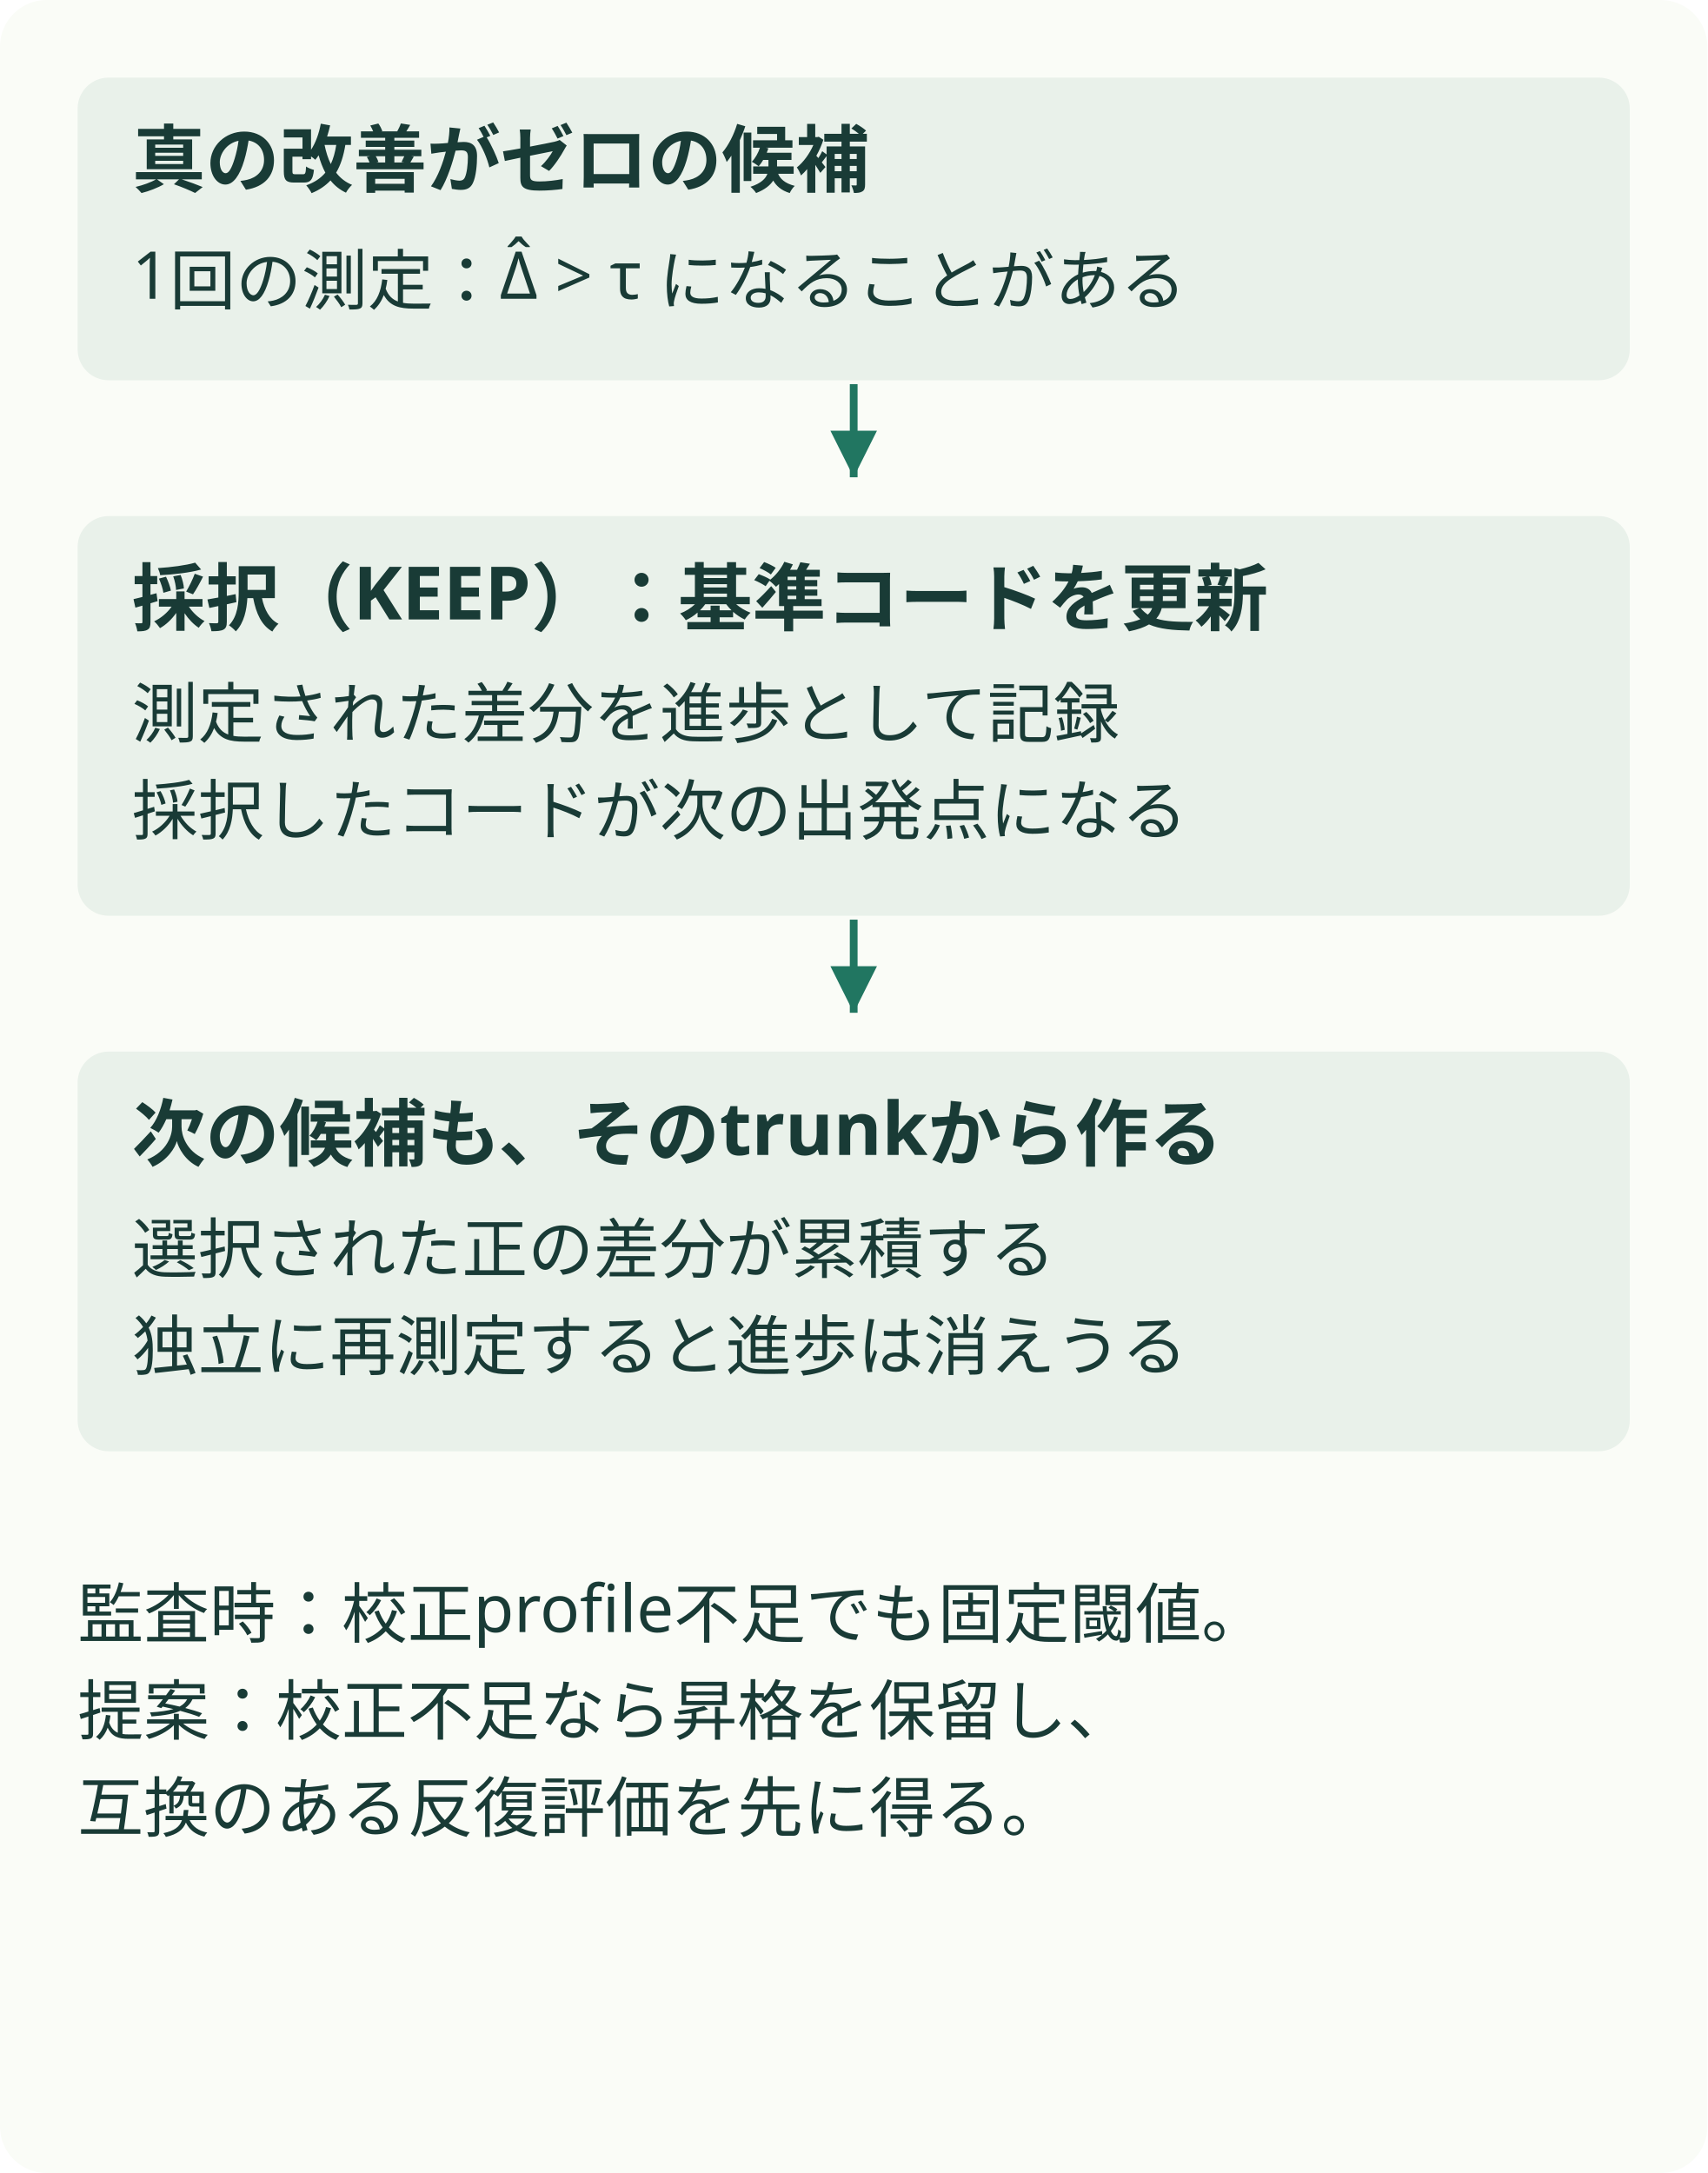
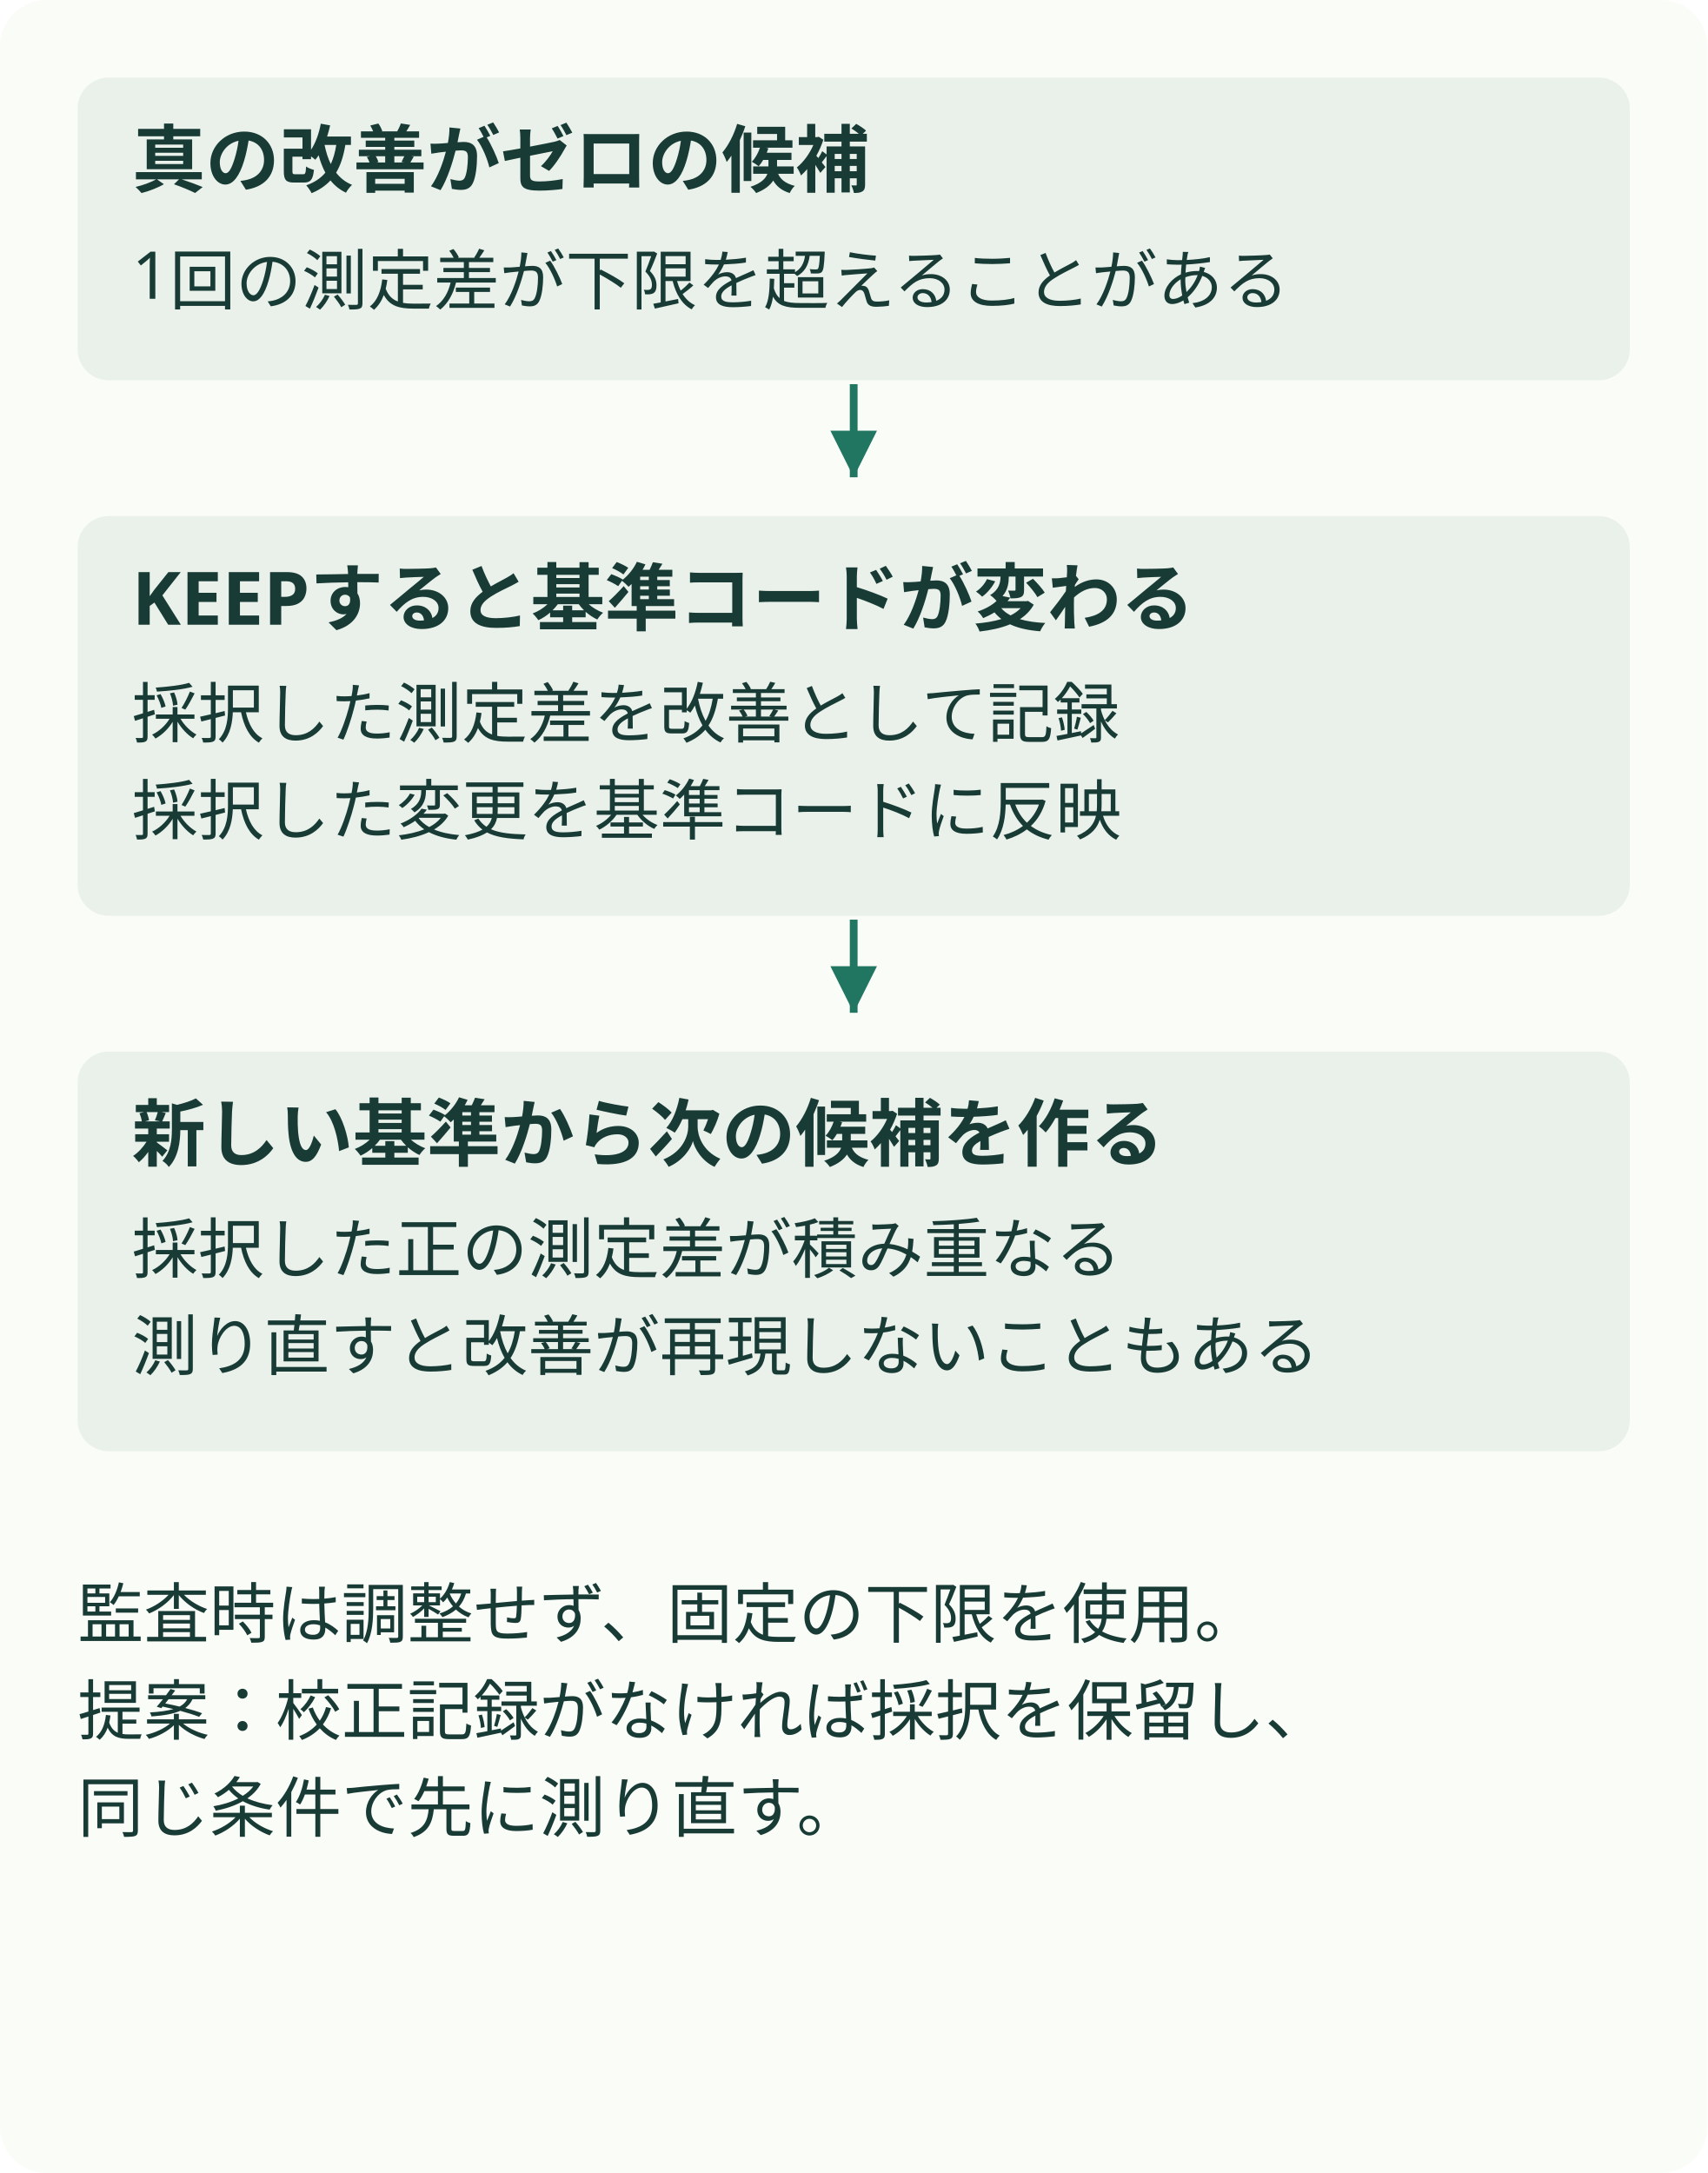
<svg xmlns="http://www.w3.org/2000/svg" viewBox="0 0 440 560" role="img" aria-labelledby="title desc">
  <defs>
    <marker id="arrow" markerWidth="8" markerHeight="8" refX="6" refY="3" orient="auto">
      <path d="M0,0 L6,3 L0,6" fill="#217661" />
    </marker>
  </defs>
  <rect width="440" height="560" rx="12" fill="#fafcf7" />
  <rect x="20" y="20" width="400" height="78" rx="8" fill="#e9f1ea" stroke="none" />
  <text x="34" y="48" font-family="sans-serif" font-size="19" font-weight="bold" fill="#193b36">真の改善がゼロの候補</text>
-   <text x="34" y="77" font-family="sans-serif" font-size="17" font-weight="normal" fill="#193b36">1回の測定：Δ̂ &gt; τ になることがある</text>
+   <text x="34" y="77" font-family="sans-serif" font-size="17" font-weight="normal" fill="#193b36">1回の測定差が下限を超えることがある</text>
  <path d="M220,99 L220,123" fill="none" stroke="#217661" stroke-width="2" marker-end="url(#arrow)" />
  <rect x="20" y="133" width="400" height="103" rx="8" fill="#e9f1ea" stroke="none" />
-   <text x="34" y="161" font-family="sans-serif" font-size="19" font-weight="bold" fill="#193b36">採択（KEEP）：基準コードを更新</text>
-   <text x="34" y="190" font-family="sans-serif" font-size="17" font-weight="normal" fill="#193b36">測定された差分を進歩として記録</text>
-   <text x="34" y="215" font-family="sans-serif" font-size="17" font-weight="normal" fill="#193b36">採択したコードが次の出発点になる</text>
+   <text x="34" y="161" font-family="sans-serif" font-size="19" font-weight="bold" fill="#193b36">KEEPすると基準コードが変わる</text>
+   <text x="34" y="190" font-family="sans-serif" font-size="17" font-weight="normal" fill="#193b36">採択した測定差を改善として記録</text>
+   <text x="34" y="215" font-family="sans-serif" font-size="17" font-weight="normal" fill="#193b36">採択した変更を基準コードに反映</text>
  <path d="M220,237 L220,261" fill="none" stroke="#217661" stroke-width="2" marker-end="url(#arrow)" />
  <rect x="20" y="271" width="400" height="103" rx="8" fill="#e9f1ea" stroke="none" />
-   <text x="34" y="299" font-family="sans-serif" font-size="19" font-weight="bold" fill="#193b36">次の候補も、そのtrunkから作る</text>
-   <text x="34" y="328" font-family="sans-serif" font-size="17" font-weight="normal" fill="#193b36">選択された正の差分が累積する</text>
-   <text x="34" y="353" font-family="sans-serif" font-size="17" font-weight="normal" fill="#193b36">独立に再測定すると進歩は消えうる</text>
-   <text x="20" y="422" font-family="sans-serif" font-size="17" font-weight="normal" fill="#193b36">監査時：校正profile不足でも固定閾値。</text>
-   <text x="20" y="447" font-family="sans-serif" font-size="17" font-weight="normal" fill="#193b36">提案：校正不足なら昇格を保留し、</text>
-   <text x="20" y="472" font-family="sans-serif" font-size="17" font-weight="normal" fill="#193b36">互換のある反復評価を先に得る。</text>
+   <text x="34" y="299" font-family="sans-serif" font-size="19" font-weight="bold" fill="#193b36">新しい基準から次の候補を作る</text>
+   <text x="34" y="328" font-family="sans-serif" font-size="17" font-weight="normal" fill="#193b36">採択した正の測定差が積み重なる</text>
+   <text x="34" y="353" font-family="sans-serif" font-size="17" font-weight="normal" fill="#193b36">測り直すと改善が再現しないこともある</text>
+   <text x="20" y="422" font-family="sans-serif" font-size="17" font-weight="normal" fill="#193b36">監査時は調整せず、固定の下限を使用。</text>
+   <text x="20" y="447" font-family="sans-serif" font-size="17" font-weight="normal" fill="#193b36">提案：校正記録がなければ採択を保留し、</text>
+   <text x="20" y="472" font-family="sans-serif" font-size="17" font-weight="normal" fill="#193b36">同じ条件で先に測り直す。</text>
</svg>
